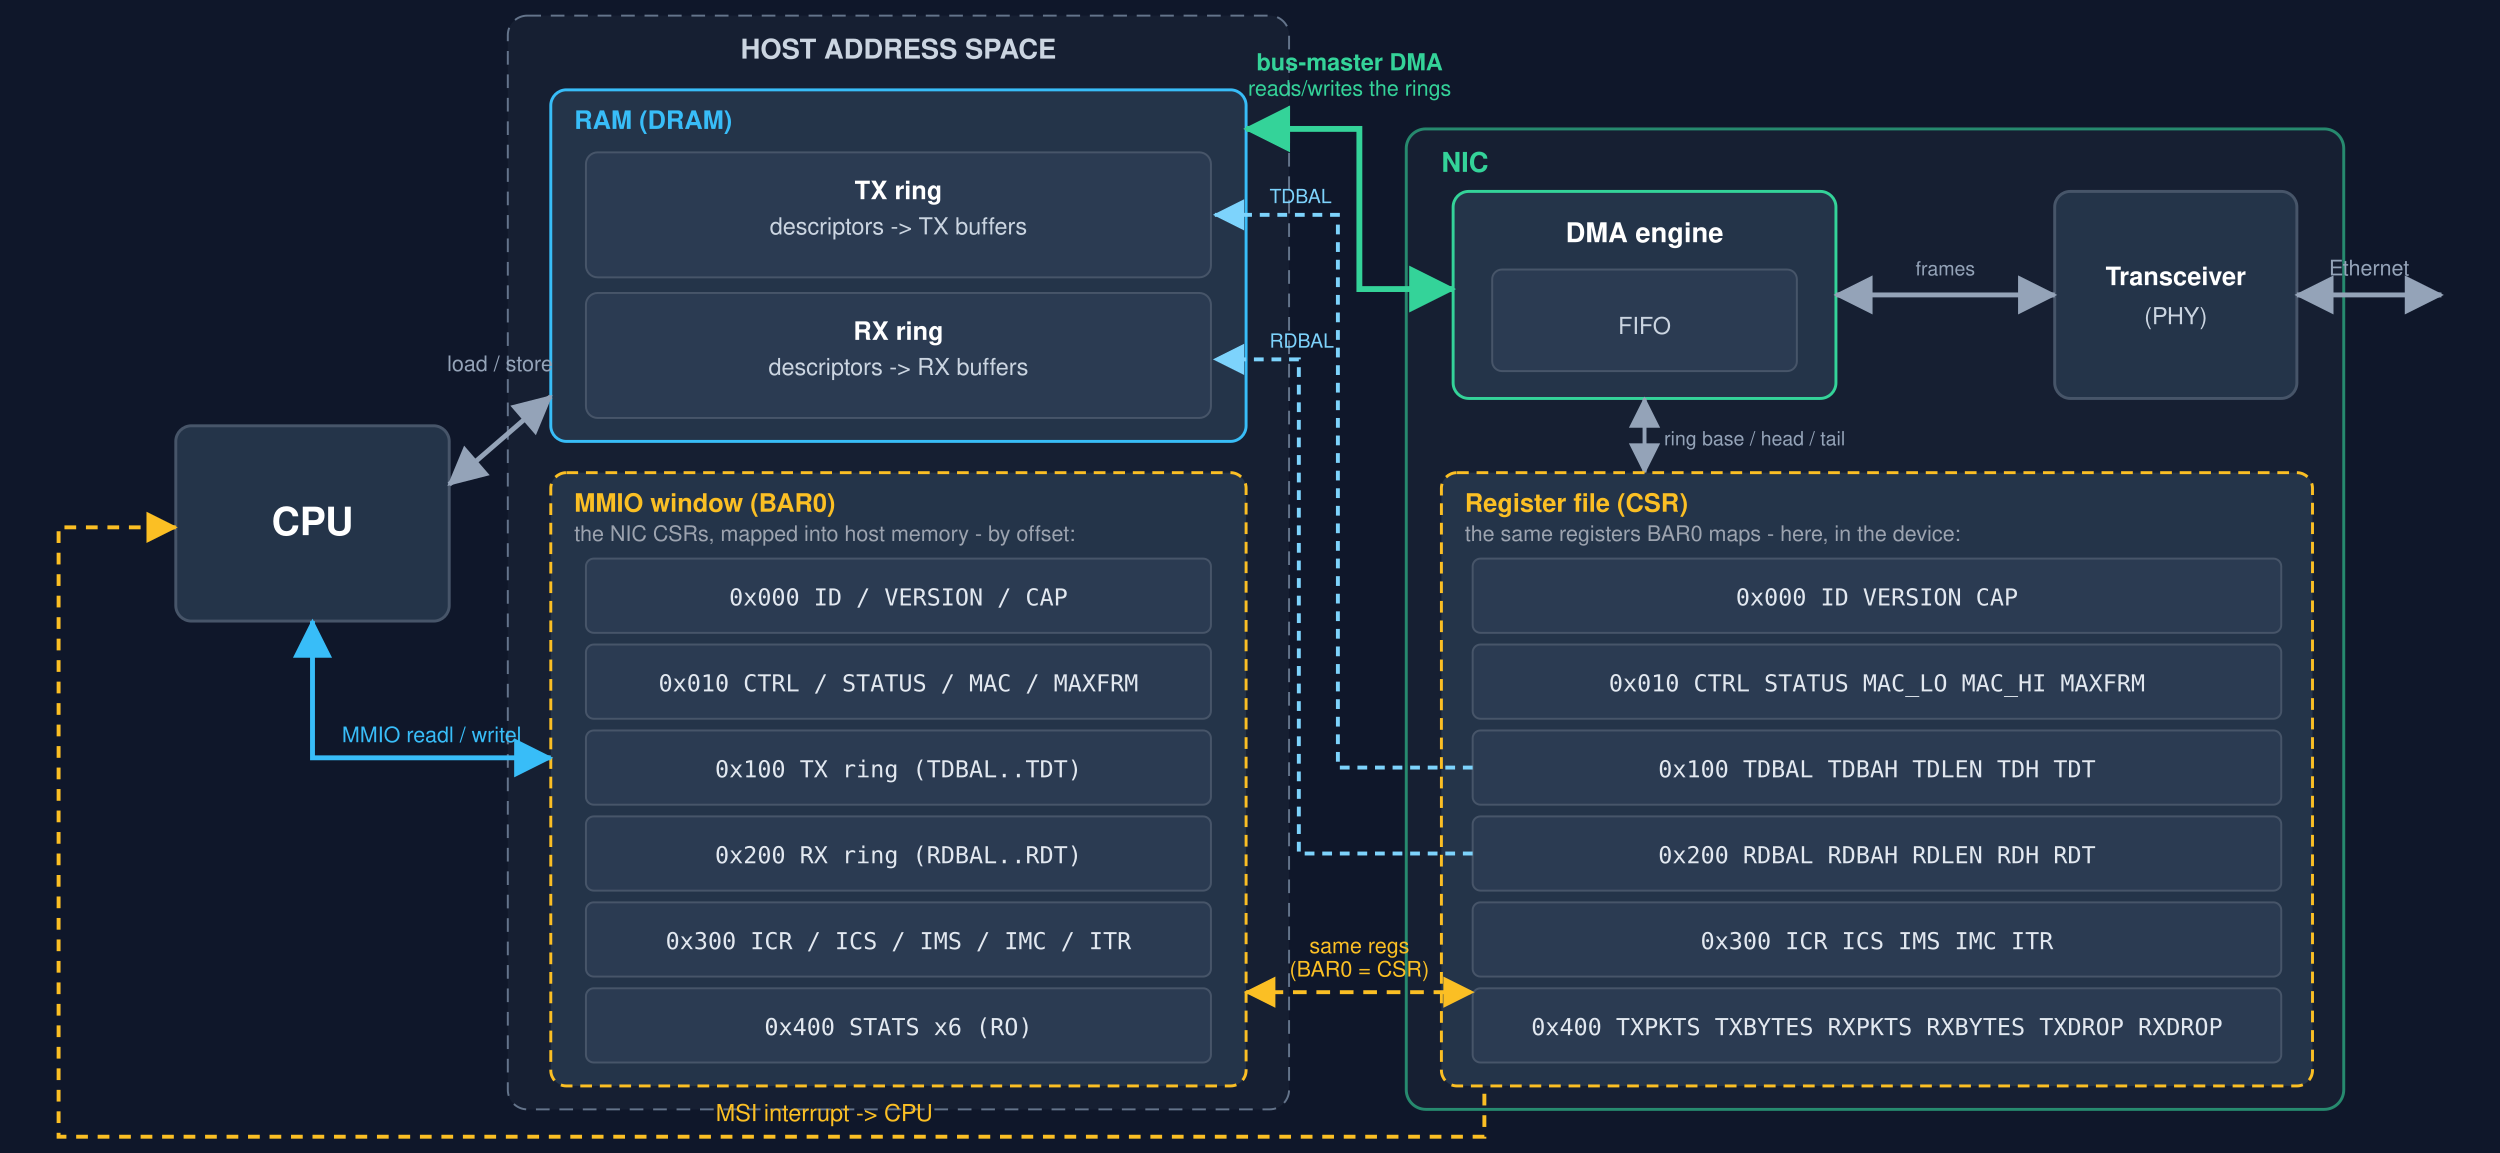
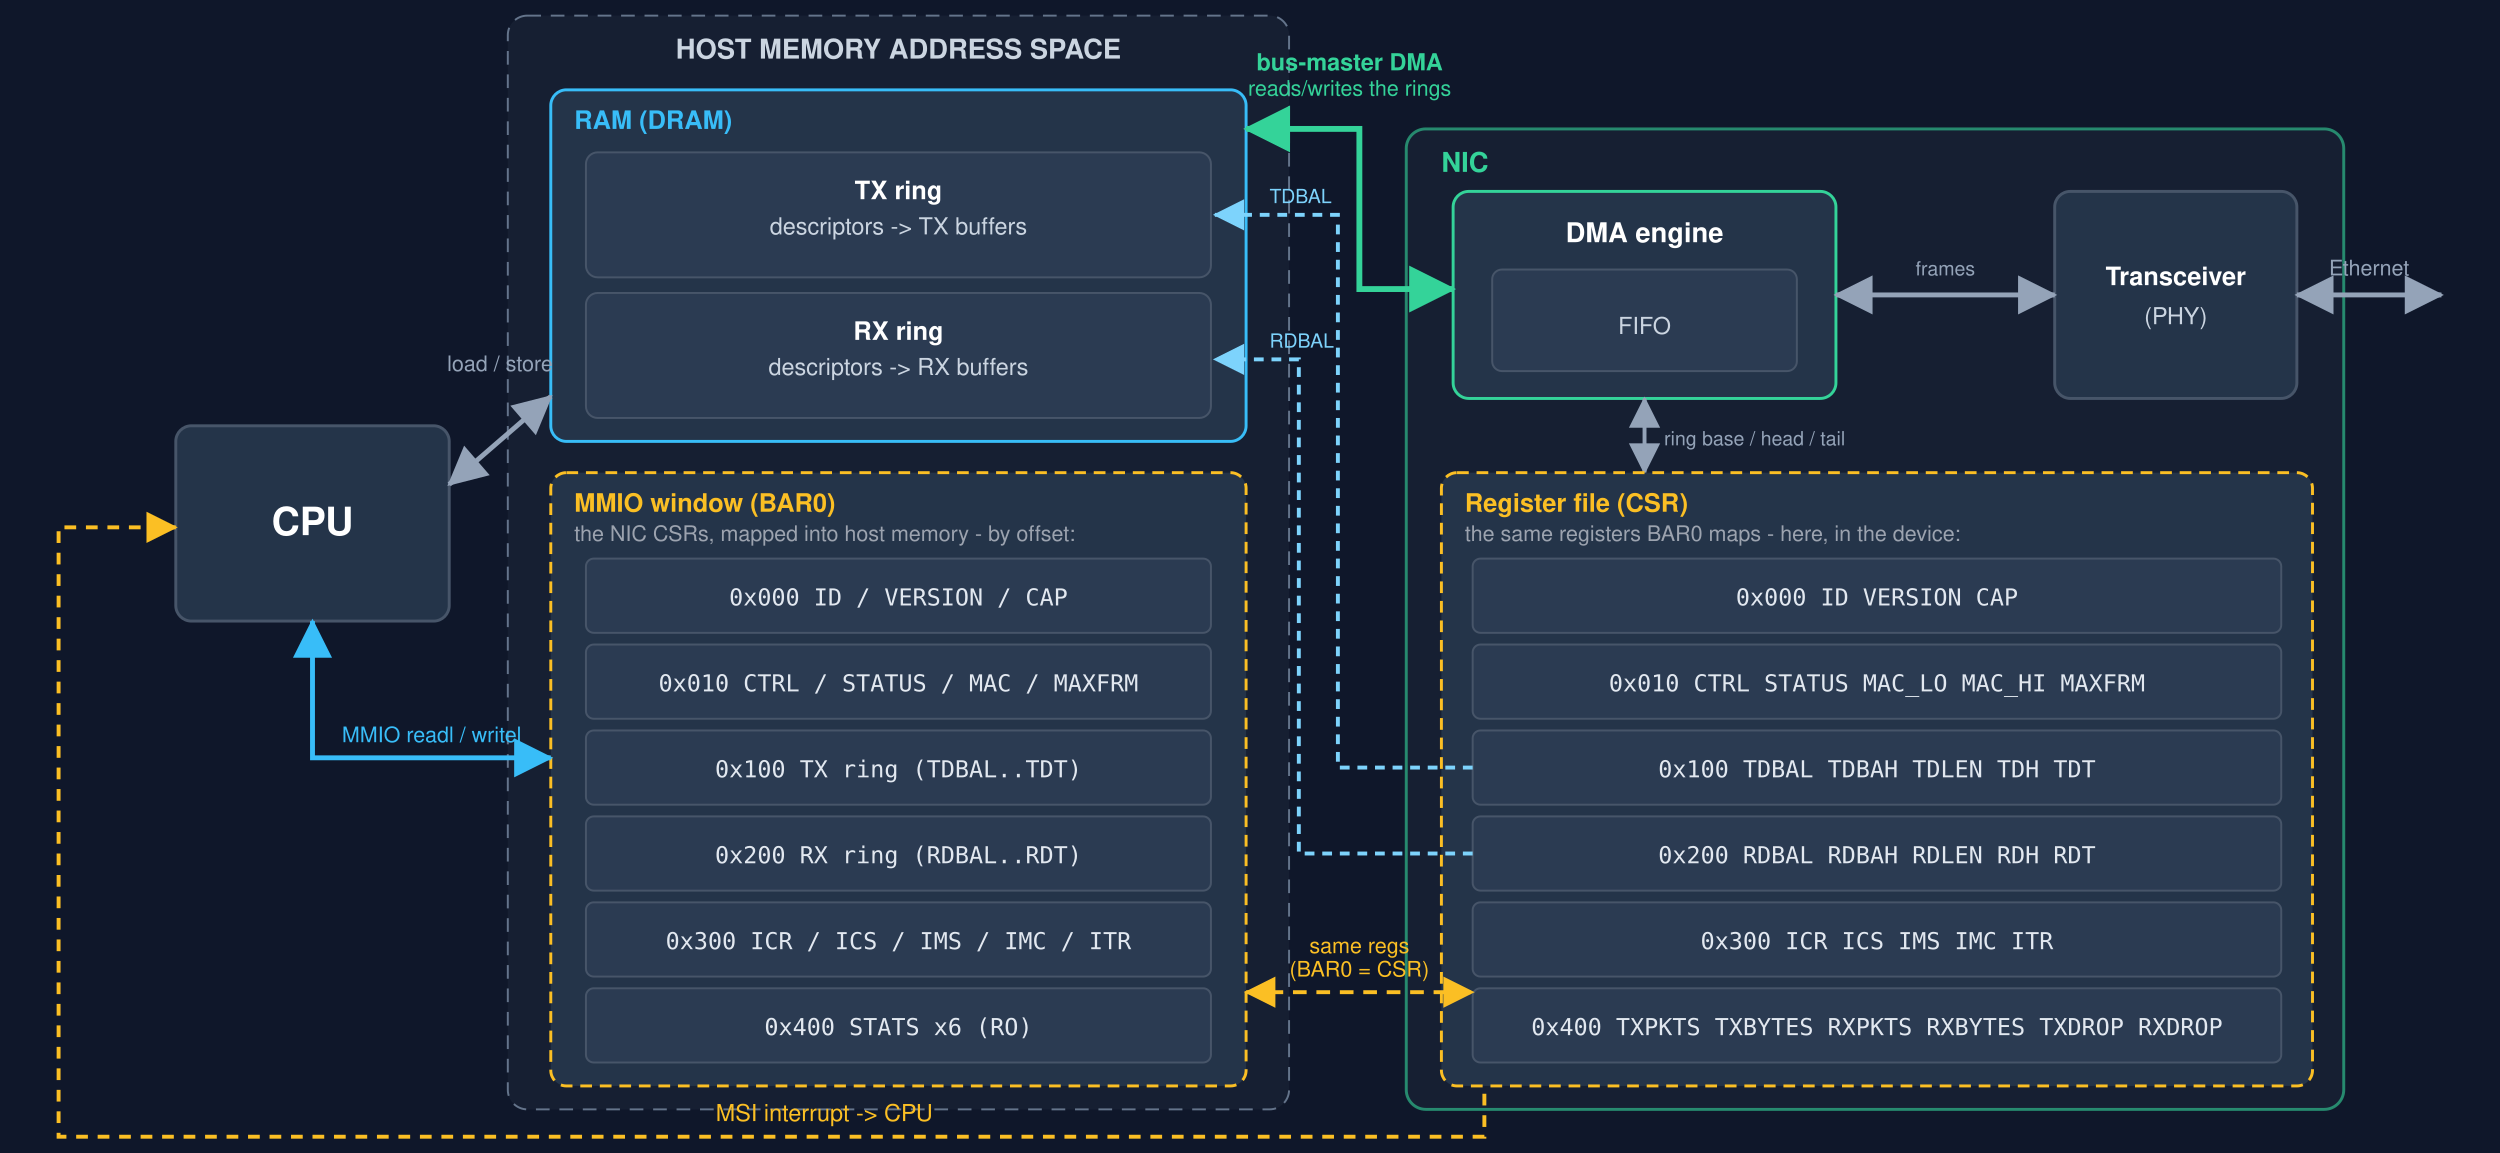
<svg xmlns="http://www.w3.org/2000/svg" viewBox="-60 52 1280 590" width="1280" height="590" font-family="Segoe UI, Helvetica, Arial, sans-serif" role="img" aria-label="The CPU accesses RAM directly and the NIC registers through the BAR0 MMIO window; the same registers are the device's CSR file; the NIC DMA engine reads and writes the rings in RAM; the transceiver drives the wire">
  <defs>
    <marker id="hg" markerWidth="10" markerHeight="10" refX="7.5" refY="4" orient="auto-start-reverse">
      <path d="M0,0 L8,4 L0,8 z" fill="#94a3b8" />
    </marker>
    <marker id="hb" markerWidth="10" markerHeight="10" refX="7.5" refY="4" orient="auto-start-reverse">
      <path d="M0,0 L8,4 L0,8 z" fill="#38bdf8" />
    </marker>
    <marker id="hgr" markerWidth="10" markerHeight="10" refX="7.5" refY="4" orient="auto-start-reverse">
      <path d="M0,0 L8,4 L0,8 z" fill="#34d399" />
    </marker>
    <marker id="ha" markerWidth="10" markerHeight="10" refX="7.5" refY="4" orient="auto-start-reverse">
      <path d="M0,0 L8,4 L0,8 z" fill="#fbbf24" />
    </marker>
    <marker id="hc" markerWidth="10" markerHeight="10" refX="7.5" refY="4" orient="auto">
      <path d="M0,0 L8,4 L0,8 z" fill="#7dd3fc" />
    </marker>
  </defs>
  <rect x="-60" y="0" width="1280" height="650" fill="#0f172a" />
  <rect x="30" y="270" width="140" height="100" rx="8" fill="#243449" stroke="#475569" stroke-width="1.5" />
  <text x="100" y="326" text-anchor="middle" fill="#fff" font-size="20" font-weight="700">CPU</text>
  <rect x="200" y="60" width="400" height="560" rx="10" fill="#1e293b" fill-opacity="0.5" stroke="#64748b" stroke-dasharray="7 5" />
-   <text x="400" y="82" text-anchor="middle" fill="#cbd5e1" font-size="14" font-weight="700">HOST ADDRESS SPACE</text>
+   <text x="400" y="82" text-anchor="middle" fill="#cbd5e1" font-size="14" font-weight="700">HOST MEMORY ADDRESS SPACE</text>
  <rect x="222" y="98" width="356" height="180" rx="8" fill="#243449" stroke="#38bdf8" stroke-width="1.5" />
  <text x="234" y="118" fill="#38bdf8" font-size="13" font-weight="700">RAM (DRAM)</text>
  <rect x="240" y="130" width="320" height="64" rx="6" fill="#2b3b52" stroke="#475569" />
  <text x="400" y="154" text-anchor="middle" fill="#fff" font-size="13" font-weight="700">TX ring</text>
  <text x="400" y="172" text-anchor="middle" fill="#cbd5e1" font-size="12">descriptors -&gt; TX buffers</text>
  <rect x="240" y="202" width="320" height="64" rx="6" fill="#2b3b52" stroke="#475569" />
  <text x="400" y="226" text-anchor="middle" fill="#fff" font-size="13" font-weight="700">RX ring</text>
  <text x="400" y="244" text-anchor="middle" fill="#cbd5e1" font-size="12">descriptors -&gt; RX buffers</text>
  <rect x="222" y="294" width="356" height="314" rx="8" fill="#243449" stroke="#fbbf24" stroke-width="1.5" stroke-dasharray="6 4" />
  <text x="234" y="314" fill="#fbbf24" font-size="13" font-weight="700">MMIO window (BAR0)</text>
  <text x="234" y="329" fill="#9ca3af" font-size="11">the NIC CSRs, mapped into host memory - by offset:</text>
  <g font-family="monospace" font-size="12" text-anchor="middle" fill="#e2e8f0">
    <rect x="240" y="338" width="320" height="38" rx="4" fill="#2b3b52" stroke="#475569" />
    <text x="400" y="362">0x000  ID / VERSION / CAP</text>
    <rect x="240" y="382" width="320" height="38" rx="4" fill="#2b3b52" stroke="#475569" />
    <text x="400" y="406">0x010  CTRL / STATUS / MAC / MAXFRM</text>
    <rect x="240" y="426" width="320" height="38" rx="4" fill="#2b3b52" stroke="#475569" />
    <text x="400" y="450">0x100  TX ring (TDBAL..TDT)</text>
    <rect x="240" y="470" width="320" height="38" rx="4" fill="#2b3b52" stroke="#475569" />
    <text x="400" y="494">0x200  RX ring (RDBAL..RDT)</text>
    <rect x="240" y="514" width="320" height="38" rx="4" fill="#2b3b52" stroke="#475569" />
    <text x="400" y="538">0x300  ICR / ICS / IMS / IMC / ITR</text>
    <rect x="240" y="558" width="320" height="38" rx="4" fill="#2b3b52" stroke="#475569" />
    <text x="400" y="582">0x400  STATS x6 (RO)</text>
  </g>
  <rect x="660" y="118" width="480" height="502" rx="10" fill="#1e293b" fill-opacity="0.5" stroke="#34d399" stroke-opacity="0.6" stroke-width="1.5" />
  <text x="678" y="140" fill="#34d399" font-size="14" font-weight="700">NIC</text>
  <rect x="684" y="150" width="196" height="106" rx="8" fill="#243449" stroke="#34d399" stroke-width="1.5" />
  <text x="782" y="176" text-anchor="middle" fill="#fff" font-size="14" font-weight="700">DMA engine</text>
  <rect x="704" y="190" width="156" height="52" rx="5" fill="#2b3b52" stroke="#475569" />
  <text x="782" y="223" text-anchor="middle" fill="#cbd5e1" font-size="12">FIFO</text>
  <rect x="992" y="150" width="124" height="106" rx="8" fill="#243449" stroke="#475569" stroke-width="1.5" />
  <text x="1054" y="198" text-anchor="middle" fill="#fff" font-size="13" font-weight="700">Transceiver</text>
  <text x="1054" y="218" text-anchor="middle" fill="#cbd5e1" font-size="12">(PHY)</text>
  <line x1="880" y1="203" x2="992" y2="203" stroke="#94a3b8" stroke-width="2.5" marker-start="url(#hg)" marker-end="url(#hg)" />
  <text x="936" y="193" text-anchor="middle" fill="#94a3b8" font-size="10">frames</text>
  <line x1="782" y1="256" x2="782" y2="294" stroke="#94a3b8" stroke-width="2" marker-start="url(#hg)" marker-end="url(#hg)" />
  <text x="792" y="280" fill="#94a3b8" font-size="10">ring base / head / tail</text>
  <rect x="678" y="294" width="446" height="314" rx="8" fill="#243449" stroke="#fbbf24" stroke-width="1.5" stroke-dasharray="6 4" />
  <text x="690" y="314" fill="#fbbf24" font-size="13" font-weight="700">Register file (CSR)</text>
  <text x="690" y="329" fill="#9ca3af" font-size="11">the same registers BAR0 maps - here, in the device:</text>
  <g font-family="monospace" font-size="12" text-anchor="middle" fill="#e2e8f0">
    <rect x="694" y="338" width="414" height="38" rx="4" fill="#2b3b52" stroke="#475569" />
    <text x="901" y="362">0x000  ID VERSION CAP</text>
    <rect x="694" y="382" width="414" height="38" rx="4" fill="#2b3b52" stroke="#475569" />
    <text x="901" y="406">0x010  CTRL STATUS MAC_LO MAC_HI MAXFRM</text>
    <rect x="694" y="426" width="414" height="38" rx="4" fill="#2b3b52" stroke="#475569" />
    <text x="901" y="450">0x100  TDBAL TDBAH TDLEN TDH TDT</text>
    <rect x="694" y="470" width="414" height="38" rx="4" fill="#2b3b52" stroke="#475569" />
    <text x="901" y="494">0x200  RDBAL RDBAH RDLEN RDH RDT</text>
    <rect x="694" y="514" width="414" height="38" rx="4" fill="#2b3b52" stroke="#475569" />
    <text x="901" y="538">0x300  ICR ICS IMS IMC ITR</text>
    <rect x="694" y="558" width="414" height="38" rx="4" fill="#2b3b52" stroke="#475569" />
    <text x="901" y="582">0x400  TXPKTS TXBYTES RXPKTS RXBYTES TXDROP RXDROP</text>
  </g>
  <line x1="170" y1="300" x2="222" y2="255" stroke="#94a3b8" stroke-width="2.5" marker-start="url(#hg)" marker-end="url(#hg)" />
  <text x="196" y="242" text-anchor="middle" fill="#94a3b8" font-size="11">load / store</text>
  <path d="M100,370 L100,440 L222,440" fill="none" stroke="#38bdf8" stroke-width="2.5" marker-start="url(#hb)" marker-end="url(#hb)" />
  <text x="161" y="432" text-anchor="middle" fill="#38bdf8" font-size="11">MMIO  readl / writel</text>
  <path d="M694,445 H625 V162 H562" fill="none" stroke="#7dd3fc" stroke-width="2" stroke-dasharray="5 4" marker-end="url(#hc)" />
  <path d="M694,489 H605 V236 H562" fill="none" stroke="#7dd3fc" stroke-width="2" stroke-dasharray="5 4" marker-end="url(#hc)" />
  <text x="590" y="156" fill="#7dd3fc" font-size="10">TDBAL</text>
  <text x="590" y="230" fill="#7dd3fc" font-size="10">RDBAL</text>
  <line x1="578" y1="560" x2="694" y2="560" stroke="#fbbf24" stroke-width="2" stroke-dasharray="7 5" marker-start="url(#ha)" marker-end="url(#ha)" />
  <text x="636" y="540" text-anchor="middle" fill="#fbbf24" font-size="11">same regs</text>
  <text x="636" y="552" text-anchor="middle" fill="#fbbf24" font-size="11">(BAR0 = CSR)</text>
  <path d="M684,200 H636 V118 H578" fill="none" stroke="#34d399" stroke-width="3" marker-start="url(#hgr)" marker-end="url(#hgr)" />
  <text x="631" y="88" text-anchor="middle" fill="#34d399" font-size="12" font-weight="700">bus-master DMA</text>
  <text x="631" y="101" text-anchor="middle" fill="#34d399" font-size="11">reads/writes the rings</text>
  <path d="M700,612 L700,634 L-30,634 L-30,322 L30,322" fill="none" stroke="#fbbf24" stroke-width="2" stroke-dasharray="6 5" marker-end="url(#ha)" />
  <text x="362" y="626" text-anchor="middle" fill="#fbbf24" font-size="12">MSI interrupt -&gt; CPU</text>
  <line x1="1116" y1="203" x2="1190" y2="203" stroke="#94a3b8" stroke-width="2.5" marker-start="url(#hg)" marker-end="url(#hg)" />
  <text x="1153" y="193" text-anchor="middle" fill="#94a3b8" font-size="11">Ethernet</text>
</svg>
